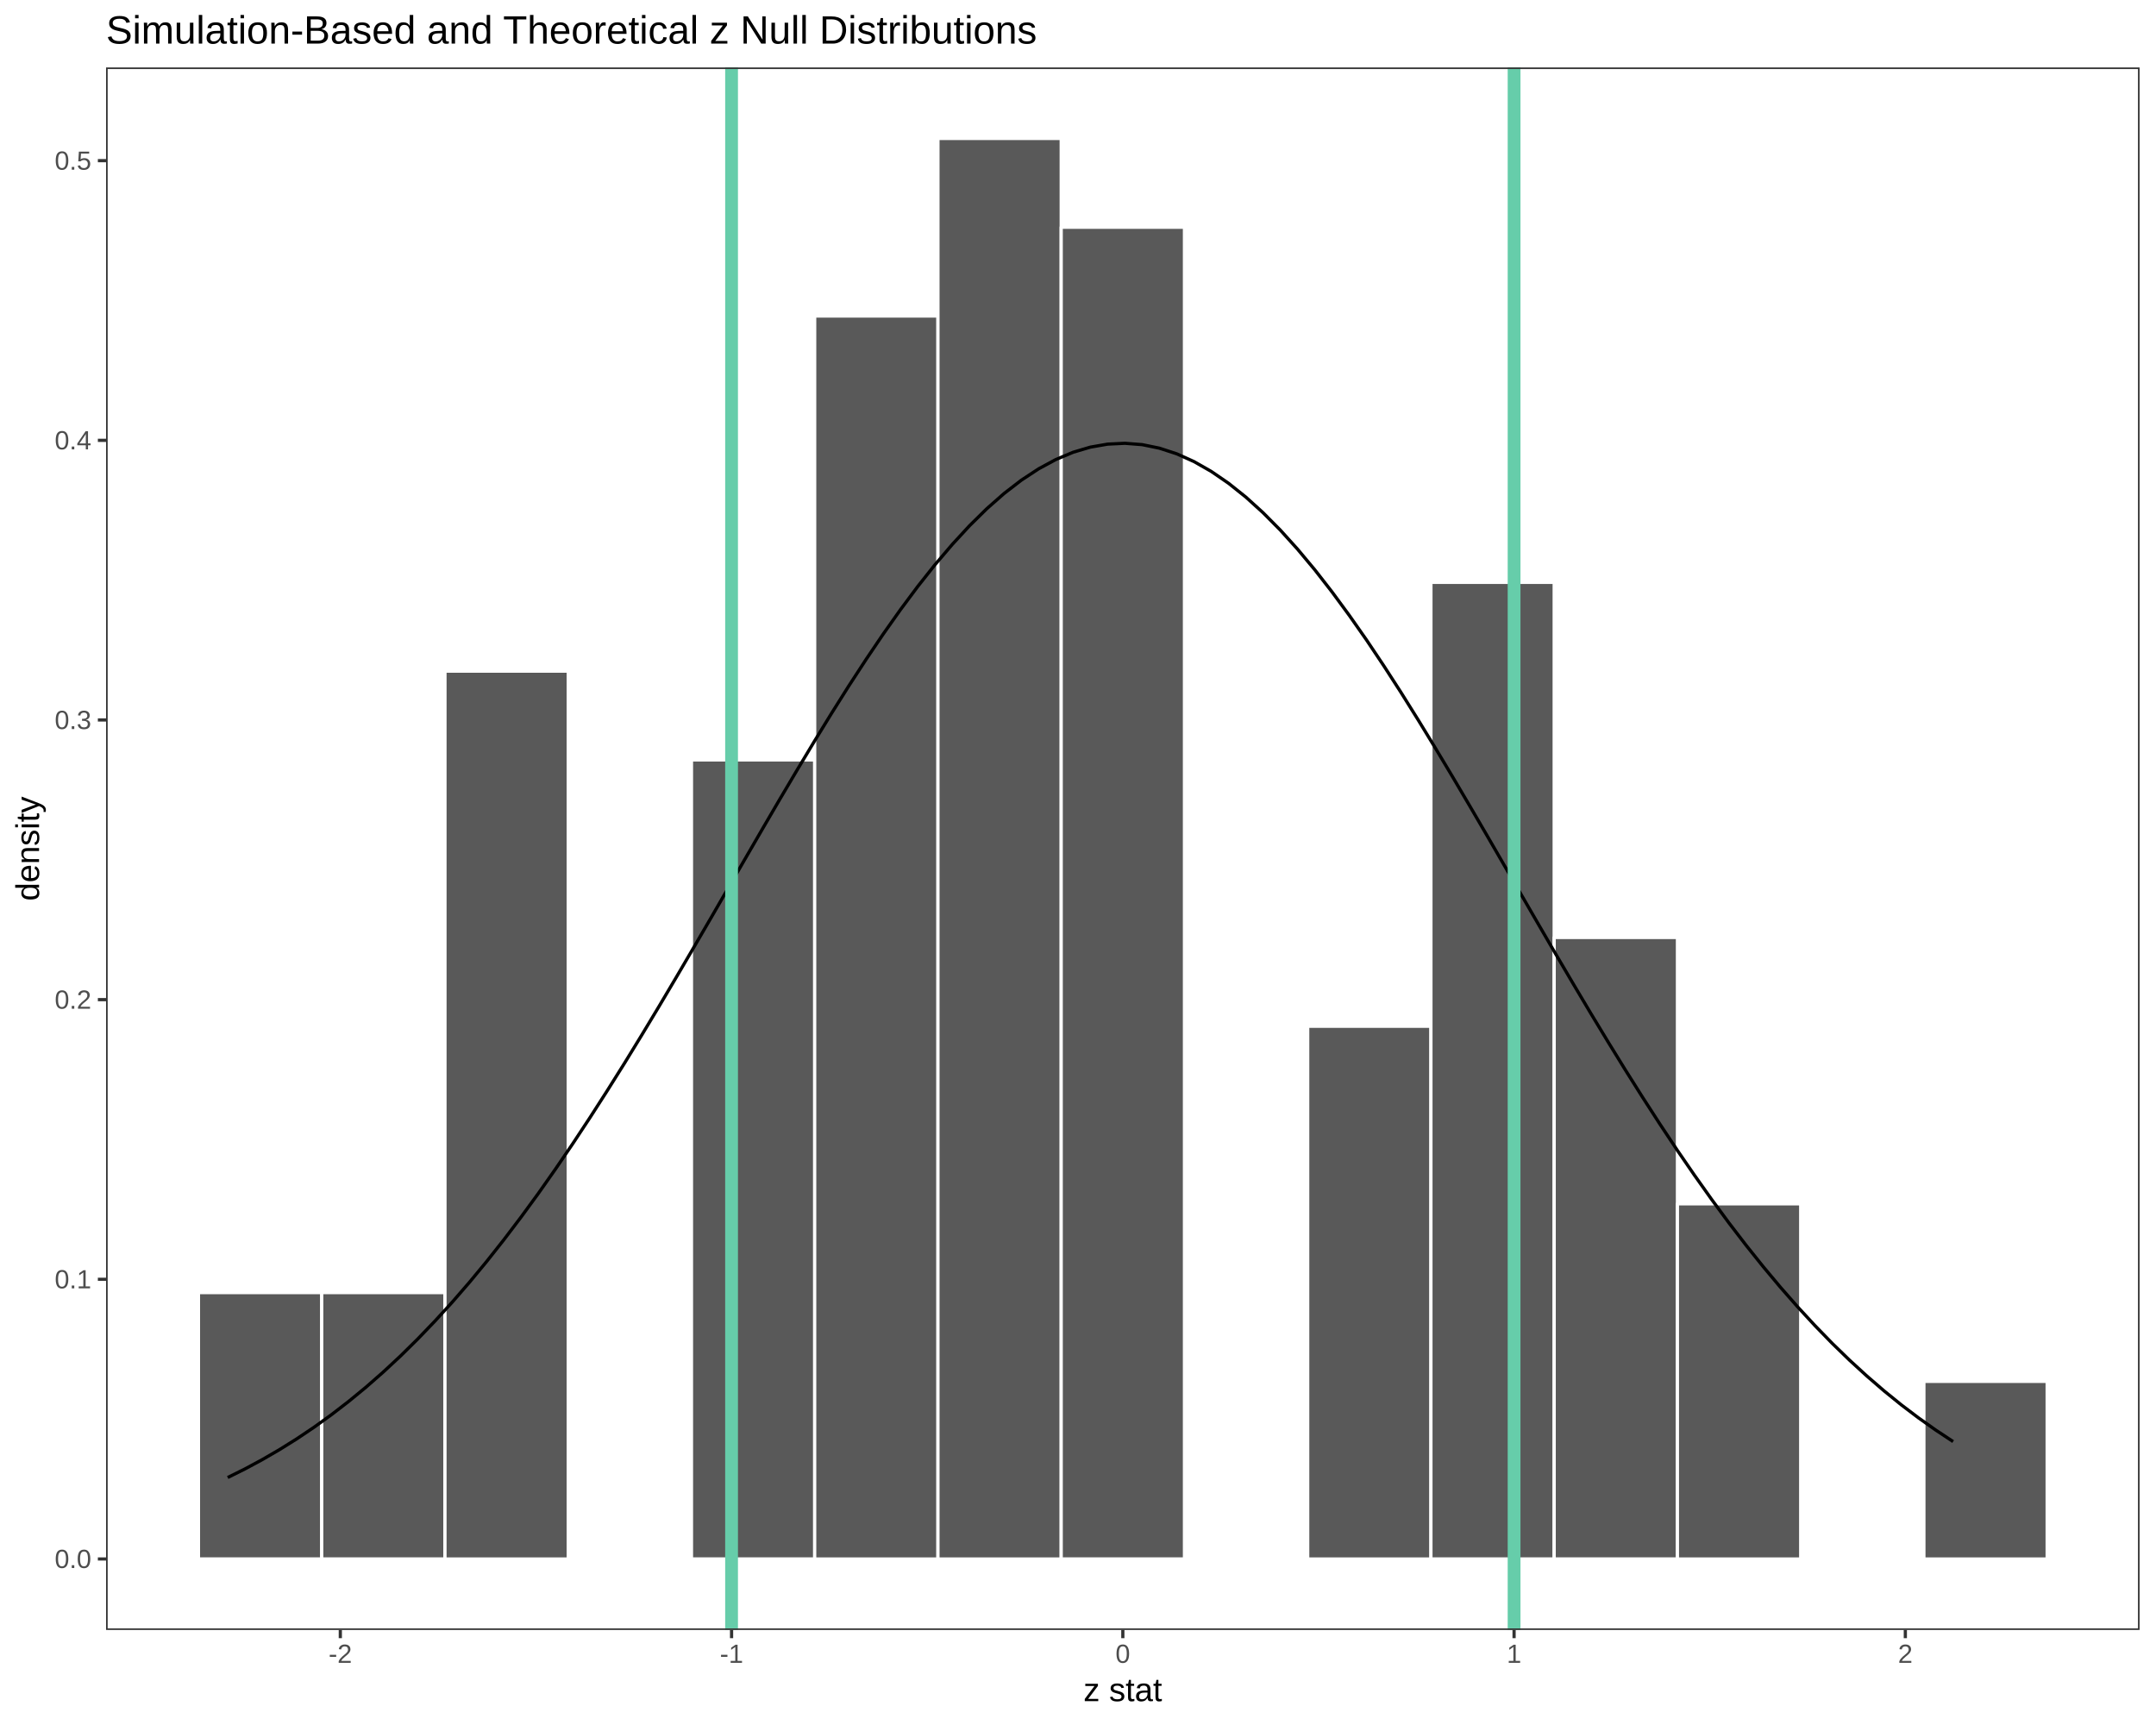
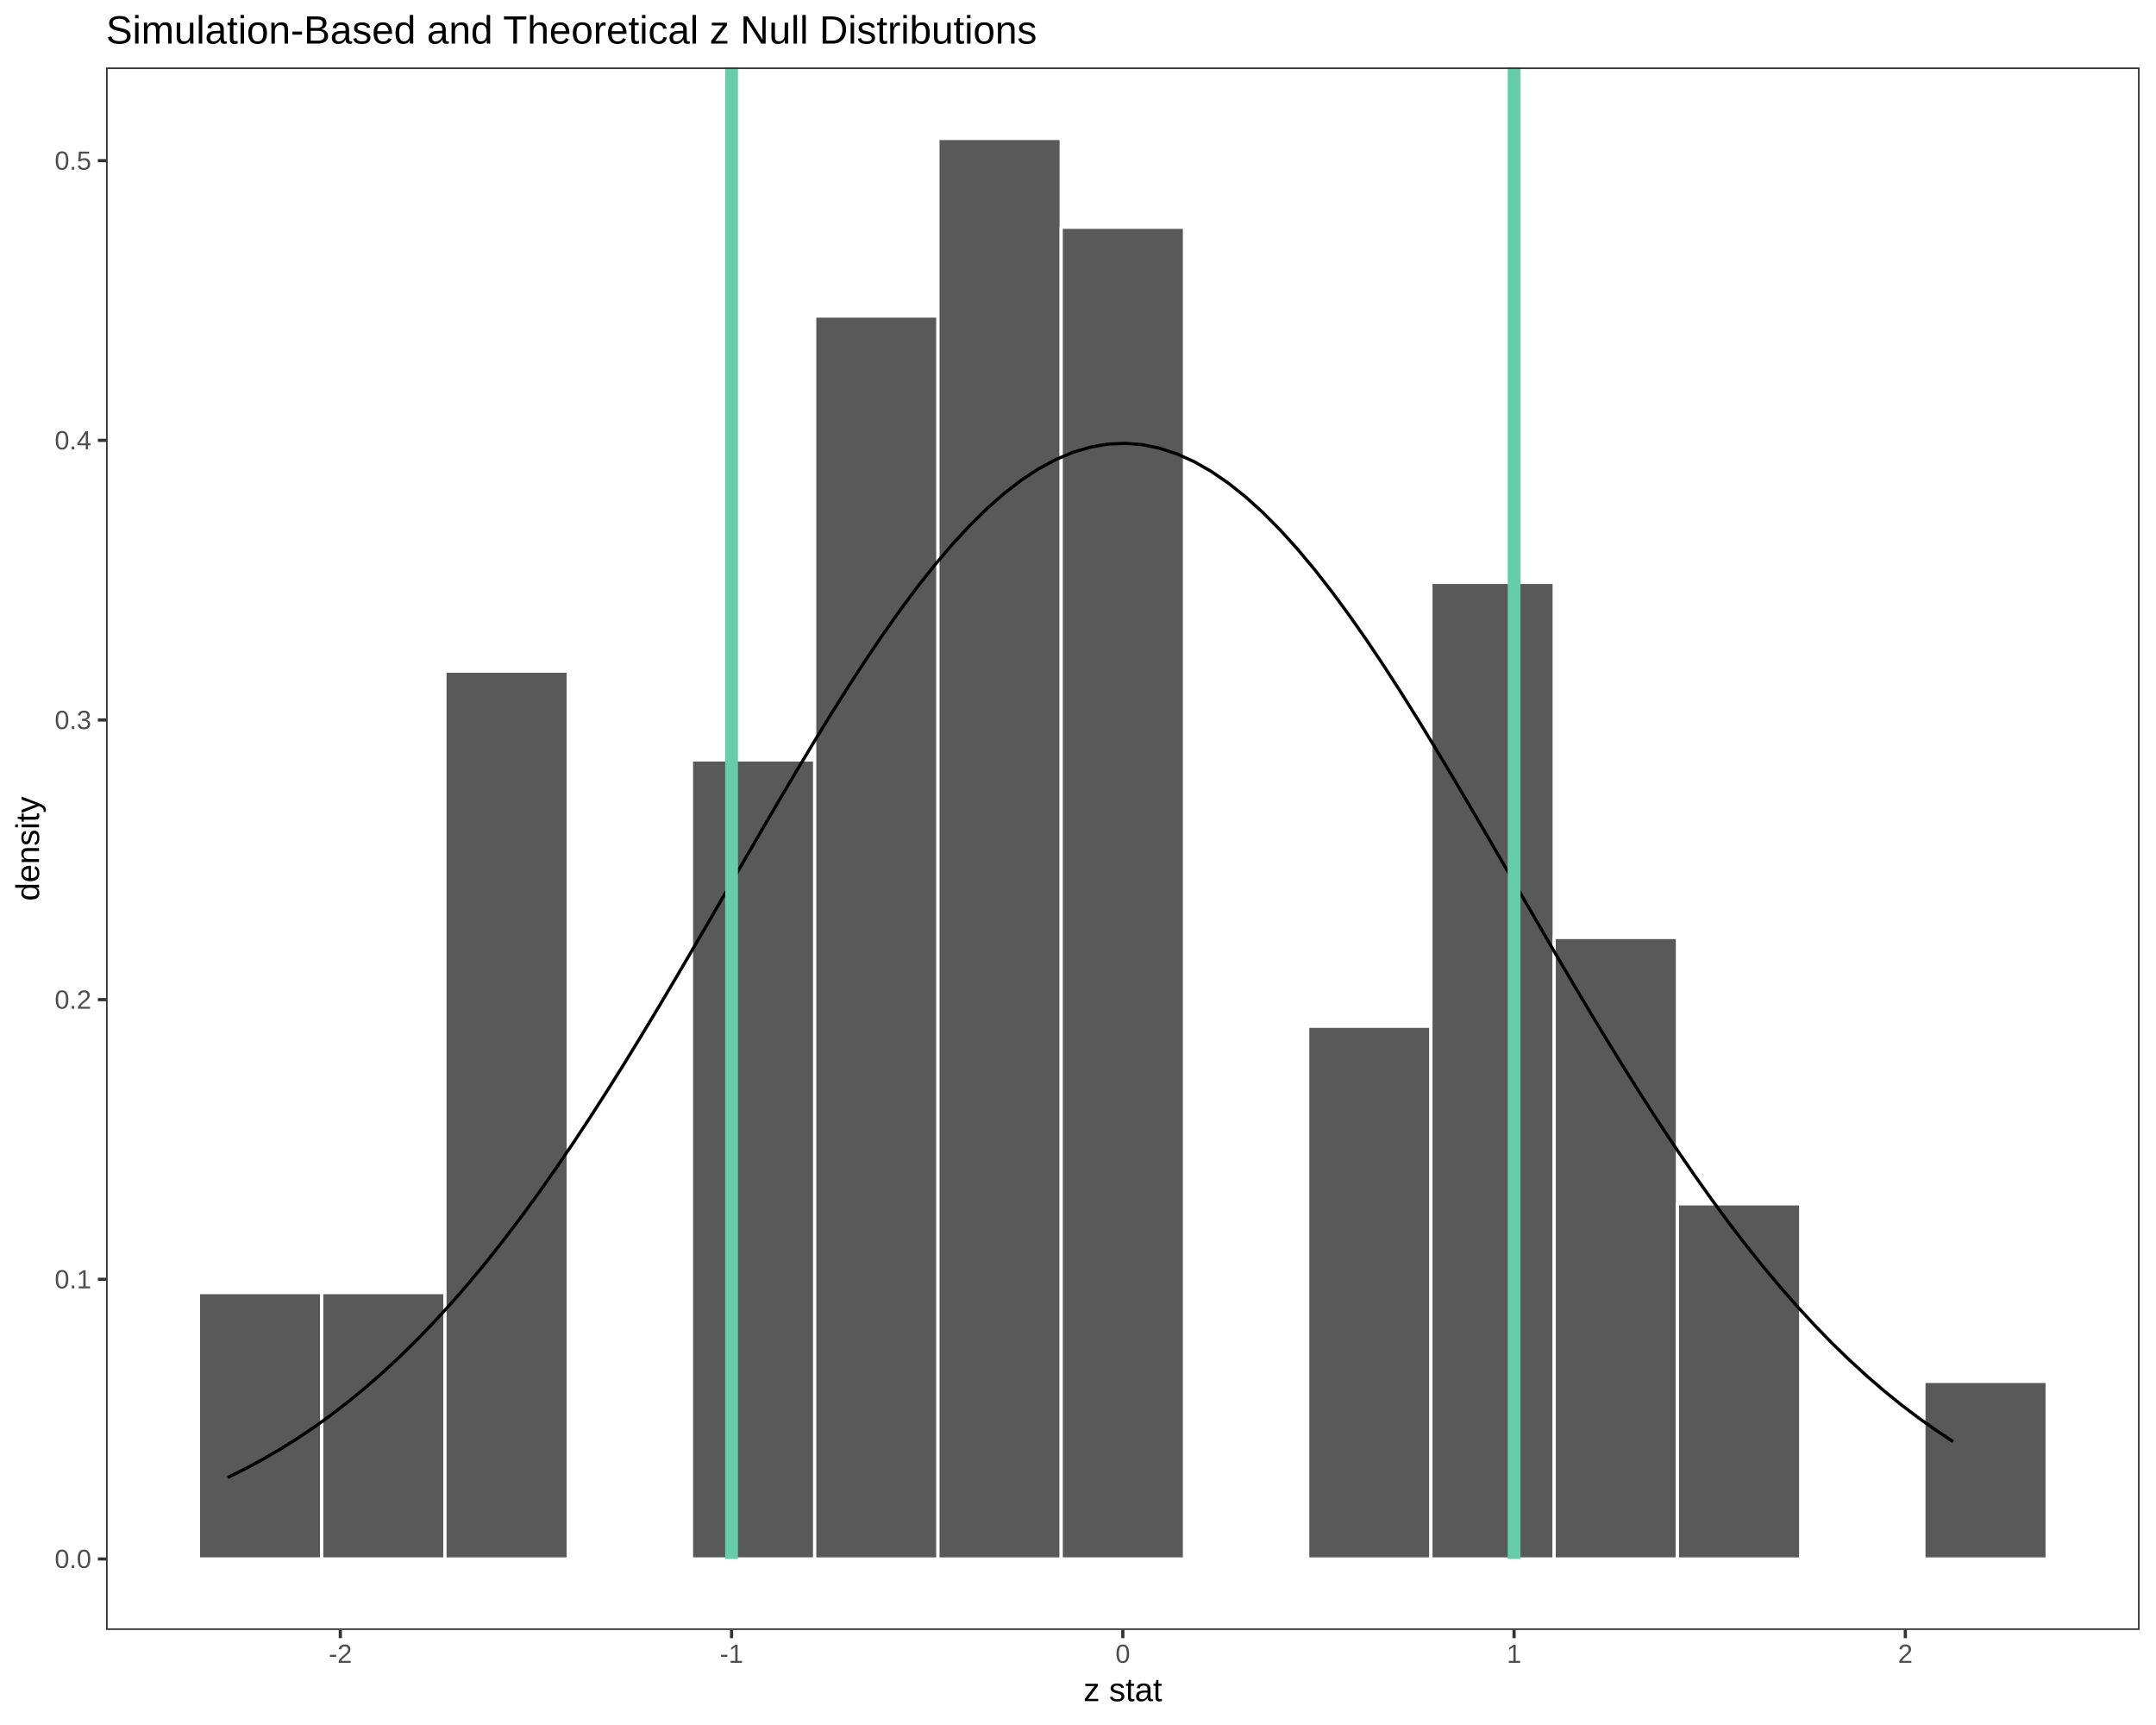
<svg xmlns="http://www.w3.org/2000/svg" viewBox="0 0 720.00 576.00">
  <defs>
    <style type="text/css">
    line, polyline, polygon, path, rect, circle {
      fill: none;
      stroke: #000000;
      stroke-linecap: round;
      stroke-linejoin: round;
      stroke-miterlimit: 10.00;
    }
  </style>
  </defs>
  <rect width="100%" height="100%" style="stroke: none; fill: #FFFFFF;" />
  <rect x="0.00" y="0.00" width="720.00" height="576.00" style="stroke-width: 1.07; stroke: #FFFFFF; fill: #FFFFFF;" />
  <defs>
    <clipPath id="cpMzUuNDJ8NzE0LjUyfDU0NC4yN3wyMi41Mg==">
      <rect x="35.42" y="22.52" width="679.10" height="521.75" />
    </clipPath>
  </defs>
  <rect x="35.42" y="22.52" width="679.10" height="521.75" style="stroke-width: 1.07; stroke: none; fill: #FFFFFF;" clip-path="url(#cpMzUuNDJ8NzE0LjUyfDU0NC4yN3wyMi41Mg==)" />
  <rect x="66.28" y="431.62" width="41.16" height="88.93" style="stroke-width: 1.07; stroke: #FFFFFF; stroke-linecap: butt; fill: #595959;" clip-path="url(#cpMzUuNDJ8NzE0LjUyfDU0NC4yN3wyMi41Mg==)" />
  <rect x="107.44" y="431.62" width="41.16" height="88.93" style="stroke-width: 1.07; stroke: #FFFFFF; stroke-linecap: butt; fill: #595959;" clip-path="url(#cpMzUuNDJ8NzE0LjUyfDU0NC4yN3wyMi41Mg==)" />
  <rect x="148.60" y="224.11" width="41.16" height="296.45" style="stroke-width: 1.07; stroke: #FFFFFF; stroke-linecap: butt; fill: #595959;" clip-path="url(#cpMzUuNDJ8NzE0LjUyfDU0NC4yN3wyMi41Mg==)" />
  <rect x="189.76" y="520.56" width="41.16" height="0.00" style="stroke-width: 1.07; stroke: #FFFFFF; stroke-linecap: butt; fill: #595959;" clip-path="url(#cpMzUuNDJ8NzE0LjUyfDU0NC4yN3wyMi41Mg==)" />
  <rect x="230.92" y="253.75" width="41.16" height="266.80" style="stroke-width: 1.07; stroke: #FFFFFF; stroke-linecap: butt; fill: #595959;" clip-path="url(#cpMzUuNDJ8NzE0LjUyfDU0NC4yN3wyMi41Mg==)" />
  <rect x="272.07" y="105.53" width="41.16" height="415.03" style="stroke-width: 1.07; stroke: #FFFFFF; stroke-linecap: butt; fill: #595959;" clip-path="url(#cpMzUuNDJ8NzE0LjUyfDU0NC4yN3wyMi41Mg==)" />
  <rect x="313.23" y="46.24" width="41.16" height="474.32" style="stroke-width: 1.07; stroke: #FFFFFF; stroke-linecap: butt; fill: #595959;" clip-path="url(#cpMzUuNDJ8NzE0LjUyfDU0NC4yN3wyMi41Mg==)" />
  <rect x="354.39" y="75.88" width="41.16" height="444.67" style="stroke-width: 1.07; stroke: #FFFFFF; stroke-linecap: butt; fill: #595959;" clip-path="url(#cpMzUuNDJ8NzE0LjUyfDU0NC4yN3wyMi41Mg==)" />
  <rect x="395.55" y="520.56" width="41.16" height="0.00" style="stroke-width: 1.07; stroke: #FFFFFF; stroke-linecap: butt; fill: #595959;" clip-path="url(#cpMzUuNDJ8NzE0LjUyfDU0NC4yN3wyMi41Mg==)" />
  <rect x="436.71" y="342.69" width="41.16" height="177.87" style="stroke-width: 1.07; stroke: #FFFFFF; stroke-linecap: butt; fill: #595959;" clip-path="url(#cpMzUuNDJ8NzE0LjUyfDU0NC4yN3wyMi41Mg==)" />
  <rect x="477.86" y="194.46" width="41.16" height="326.09" style="stroke-width: 1.07; stroke: #FFFFFF; stroke-linecap: butt; fill: #595959;" clip-path="url(#cpMzUuNDJ8NzE0LjUyfDU0NC4yN3wyMi41Mg==)" />
  <rect x="519.02" y="313.04" width="41.16" height="207.51" style="stroke-width: 1.07; stroke: #FFFFFF; stroke-linecap: butt; fill: #595959;" clip-path="url(#cpMzUuNDJ8NzE0LjUyfDU0NC4yN3wyMi41Mg==)" />
  <rect x="560.18" y="401.98" width="41.16" height="118.58" style="stroke-width: 1.07; stroke: #FFFFFF; stroke-linecap: butt; fill: #595959;" clip-path="url(#cpMzUuNDJ8NzE0LjUyfDU0NC4yN3wyMi41Mg==)" />
  <rect x="601.34" y="520.56" width="41.16" height="0.00" style="stroke-width: 1.07; stroke: #FFFFFF; stroke-linecap: butt; fill: #595959;" clip-path="url(#cpMzUuNDJ8NzE0LjUyfDU0NC4yN3wyMi41Mg==)" />
  <rect x="642.49" y="461.27" width="41.16" height="59.29" style="stroke-width: 1.07; stroke: #FFFFFF; stroke-linecap: butt; fill: #595959;" clip-path="url(#cpMzUuNDJ8NzE0LjUyfDU0NC4yN3wyMi41Mg==)" />
  <polyline points="76.04,493.36 81.80,490.50 87.56,487.40 93.32,484.06 99.09,480.46 104.85,476.59 110.61,472.44 116.37,468.00 122.13,463.27 127.90,458.22 133.66,452.87 139.42,447.19 145.18,441.20 150.95,434.89 156.71,428.25 162.47,421.29 168.23,414.01 173.99,406.42 179.76,398.53 185.52,390.34 191.28,381.88 197.04,373.15 202.80,364.18 208.57,354.99 214.33,345.59 220.09,336.03 225.85,326.31 231.61,316.48 237.38,306.58 243.14,296.62 248.90,286.66 254.66,276.73 260.42,266.87 266.19,257.13 271.95,247.55 277.71,238.16 283.47,229.02 289.24,220.17 295.00,211.65 300.76,203.51 306.52,195.78 312.28,188.52 318.05,181.75 323.81,175.51 329.57,169.84 335.33,164.77 341.09,160.33 346.86,156.54 352.62,153.43 358.38,151.01 364.14,149.30 369.90,148.30 375.67,148.02 381.43,148.47 387.19,149.65 392.95,151.53 398.72,154.12 404.48,157.40 410.24,161.35 416.00,165.94 421.76,171.16 427.53,176.97 433.29,183.34 439.05,190.23 444.81,197.62 450.57,205.45 456.34,213.68 462.10,222.29 467.86,231.21 473.62,240.42 479.38,249.85 485.15,259.48 490.91,269.26 496.67,279.13 502.43,289.08 508.20,299.04 513.96,308.98 519.72,318.88 525.48,328.68 531.24,338.36 537.01,347.89 542.77,357.24 548.53,366.38 554.29,375.29 560.05,383.96 565.82,392.35 571.58,400.47 577.34,408.29 583.10,415.80 588.86,423.00 594.63,429.89 600.39,436.45 606.15,442.68 611.91,448.60 617.67,454.19 623.44,459.47 629.20,464.44 634.96,469.11 640.72,473.47 646.49,477.55 652.25,481.36 " style="stroke-width: 1.07; stroke-linecap: butt;" clip-path="url(#cpMzUuNDJ8NzE0LjUyfDU0NC4yN3wyMi41Mg==)" />
-   <line x1="244.31" y1="544.27" x2="244.31" y2="22.52" style="stroke-width: 4.27; stroke: #66CDAA; stroke-linecap: butt;" clip-path="url(#cpMzUuNDJ8NzE0LjUyfDU0NC4yN3wyMi41Mg==)" />
-   <line x1="505.63" y1="544.27" x2="505.63" y2="22.52" style="stroke-width: 4.27; stroke: #66CDAA; stroke-linecap: butt;" clip-path="url(#cpMzUuNDJ8NzE0LjUyfDU0NC4yN3wyMi41Mg==)" />
+   <line x1="244.31" y1="520.56" x2="244.31" y2="22.52" style="stroke-width: 4.27; stroke: #66CDAA; stroke-linecap: butt;" clip-path="url(#cpMzUuNDJ8NzE0LjUyfDU0NC4yN3wyMi41Mg==)" />
+   <line x1="505.63" y1="520.56" x2="505.63" y2="22.52" style="stroke-width: 4.27; stroke: #66CDAA; stroke-linecap: butt;" clip-path="url(#cpMzUuNDJ8NzE0LjUyfDU0NC4yN3wyMi41Mg==)" />
  <rect x="35.42" y="22.52" width="679.10" height="521.75" style="stroke-width: 1.07; stroke: #333333;" clip-path="url(#cpMzUuNDJ8NzE0LjUyfDU0NC4yN3wyMi41Mg==)" />
  <defs>
    <clipPath id="cpMC4wMHw3MjAuMDB8NTc2LjAwfDAuMDA=">
      <rect x="0.00" y="0.00" width="720.00" height="576.00" />
    </clipPath>
  </defs>
  <g clip-path="url(#cpMC4wMHw3MjAuMDB8NTc2LjAwfDAuMDA=)">
    <text x="18.27" y="523.58" style="font-size: 8.80px; fill: #4D4D4D; font-family: Liberation Sans;" textLength="12.22px" lengthAdjust="spacingAndGlyphs">0.0</text>
  </g>
  <g clip-path="url(#cpMC4wMHw3MjAuMDB8NTc2LjAwfDAuMDA=)">
    <text x="18.27" y="430.20" style="font-size: 8.80px; fill: #4D4D4D; font-family: Liberation Sans;" textLength="12.22px" lengthAdjust="spacingAndGlyphs">0.1</text>
  </g>
  <g clip-path="url(#cpMC4wMHw3MjAuMDB8NTc2LjAwfDAuMDA=)">
    <text x="18.27" y="336.82" style="font-size: 8.80px; fill: #4D4D4D; font-family: Liberation Sans;" textLength="12.22px" lengthAdjust="spacingAndGlyphs">0.2</text>
  </g>
  <g clip-path="url(#cpMC4wMHw3MjAuMDB8NTc2LjAwfDAuMDA=)">
    <text x="18.27" y="243.44" style="font-size: 8.80px; fill: #4D4D4D; font-family: Liberation Sans;" textLength="12.22px" lengthAdjust="spacingAndGlyphs">0.3</text>
  </g>
  <g clip-path="url(#cpMC4wMHw3MjAuMDB8NTc2LjAwfDAuMDA=)">
    <text x="18.27" y="150.05" style="font-size: 8.80px; fill: #4D4D4D; font-family: Liberation Sans;" textLength="12.22px" lengthAdjust="spacingAndGlyphs">0.4</text>
  </g>
  <g clip-path="url(#cpMC4wMHw3MjAuMDB8NTc2LjAwfDAuMDA=)">
    <text x="18.27" y="56.67" style="font-size: 8.80px; fill: #4D4D4D; font-family: Liberation Sans;" textLength="12.22px" lengthAdjust="spacingAndGlyphs">0.5</text>
  </g>
  <polyline points="32.68,520.56 35.42,520.56 " style="stroke-width: 1.07; stroke: #333333; stroke-linecap: butt;" clip-path="url(#cpMC4wMHw3MjAuMDB8NTc2LjAwfDAuMDA=)" />
  <polyline points="32.68,427.17 35.42,427.17 " style="stroke-width: 1.07; stroke: #333333; stroke-linecap: butt;" clip-path="url(#cpMC4wMHw3MjAuMDB8NTc2LjAwfDAuMDA=)" />
  <polyline points="32.68,333.79 35.42,333.79 " style="stroke-width: 1.07; stroke: #333333; stroke-linecap: butt;" clip-path="url(#cpMC4wMHw3MjAuMDB8NTc2LjAwfDAuMDA=)" />
  <polyline points="32.68,240.41 35.42,240.41 " style="stroke-width: 1.07; stroke: #333333; stroke-linecap: butt;" clip-path="url(#cpMC4wMHw3MjAuMDB8NTc2LjAwfDAuMDA=)" />
  <polyline points="32.68,147.03 35.42,147.03 " style="stroke-width: 1.07; stroke: #333333; stroke-linecap: butt;" clip-path="url(#cpMC4wMHw3MjAuMDB8NTc2LjAwfDAuMDA=)" />
  <polyline points="32.68,53.65 35.42,53.65 " style="stroke-width: 1.07; stroke: #333333; stroke-linecap: butt;" clip-path="url(#cpMC4wMHw3MjAuMDB8NTc2LjAwfDAuMDA=)" />
  <polyline points="113.65,547.01 113.65,544.27 " style="stroke-width: 1.07; stroke: #333333; stroke-linecap: butt;" clip-path="url(#cpMC4wMHw3MjAuMDB8NTc2LjAwfDAuMDA=)" />
  <polyline points="244.31,547.01 244.31,544.27 " style="stroke-width: 1.07; stroke: #333333; stroke-linecap: butt;" clip-path="url(#cpMC4wMHw3MjAuMDB8NTc2LjAwfDAuMDA=)" />
  <polyline points="374.97,547.01 374.97,544.27 " style="stroke-width: 1.07; stroke: #333333; stroke-linecap: butt;" clip-path="url(#cpMC4wMHw3MjAuMDB8NTc2LjAwfDAuMDA=)" />
  <polyline points="505.63,547.01 505.63,544.27 " style="stroke-width: 1.07; stroke: #333333; stroke-linecap: butt;" clip-path="url(#cpMC4wMHw3MjAuMDB8NTc2LjAwfDAuMDA=)" />
  <polyline points="636.29,547.01 636.29,544.27 " style="stroke-width: 1.07; stroke: #333333; stroke-linecap: butt;" clip-path="url(#cpMC4wMHw3MjAuMDB8NTc2LjAwfDAuMDA=)" />
  <g clip-path="url(#cpMC4wMHw3MjAuMDB8NTc2LjAwfDAuMDA=)">
    <text x="109.74" y="555.25" style="font-size: 8.80px; fill: #4D4D4D; font-family: Liberation Sans;" textLength="7.81px" lengthAdjust="spacingAndGlyphs">-2</text>
  </g>
  <g clip-path="url(#cpMC4wMHw3MjAuMDB8NTc2LjAwfDAuMDA=)">
    <text x="240.40" y="555.25" style="font-size: 8.80px; fill: #4D4D4D; font-family: Liberation Sans;" textLength="7.81px" lengthAdjust="spacingAndGlyphs">-1</text>
  </g>
  <g clip-path="url(#cpMC4wMHw3MjAuMDB8NTc2LjAwfDAuMDA=)">
    <text x="372.52" y="555.25" style="font-size: 8.80px; fill: #4D4D4D; font-family: Liberation Sans;" textLength="4.89px" lengthAdjust="spacingAndGlyphs">0</text>
  </g>
  <g clip-path="url(#cpMC4wMHw3MjAuMDB8NTc2LjAwfDAuMDA=)">
    <text x="503.18" y="555.25" style="font-size: 8.80px; fill: #4D4D4D; font-family: Liberation Sans;" textLength="4.89px" lengthAdjust="spacingAndGlyphs">1</text>
  </g>
  <g clip-path="url(#cpMC4wMHw3MjAuMDB8NTc2LjAwfDAuMDA=)">
    <text x="633.84" y="555.25" style="font-size: 8.80px; fill: #4D4D4D; font-family: Liberation Sans;" textLength="4.89px" lengthAdjust="spacingAndGlyphs">2</text>
  </g>
  <g clip-path="url(#cpMC4wMHw3MjAuMDB8NTc2LjAwfDAuMDA=)">
    <text x="361.81" y="568.04" style="font-size: 11.00px; font-family: Liberation Sans;" textLength="26.31px" lengthAdjust="spacingAndGlyphs">z stat</text>
  </g>
  <g clip-path="url(#cpMC4wMHw3MjAuMDB8NTc2LjAwfDAuMDA=)">
    <text transform="translate(13.04,300.83) rotate(-90)" style="font-size: 11.00px; font-family: Liberation Sans;" textLength="34.88px" lengthAdjust="spacingAndGlyphs">density</text>
  </g>
  <g clip-path="url(#cpMC4wMHw3MjAuMDB8NTc2LjAwfDAuMDA=)">
    <text x="35.42" y="14.56" style="font-size: 13.20px; font-family: Liberation Sans;" textLength="310.45px" lengthAdjust="spacingAndGlyphs">Simulation-Based and Theoretical z Null Distributions</text>
  </g>
</svg>
